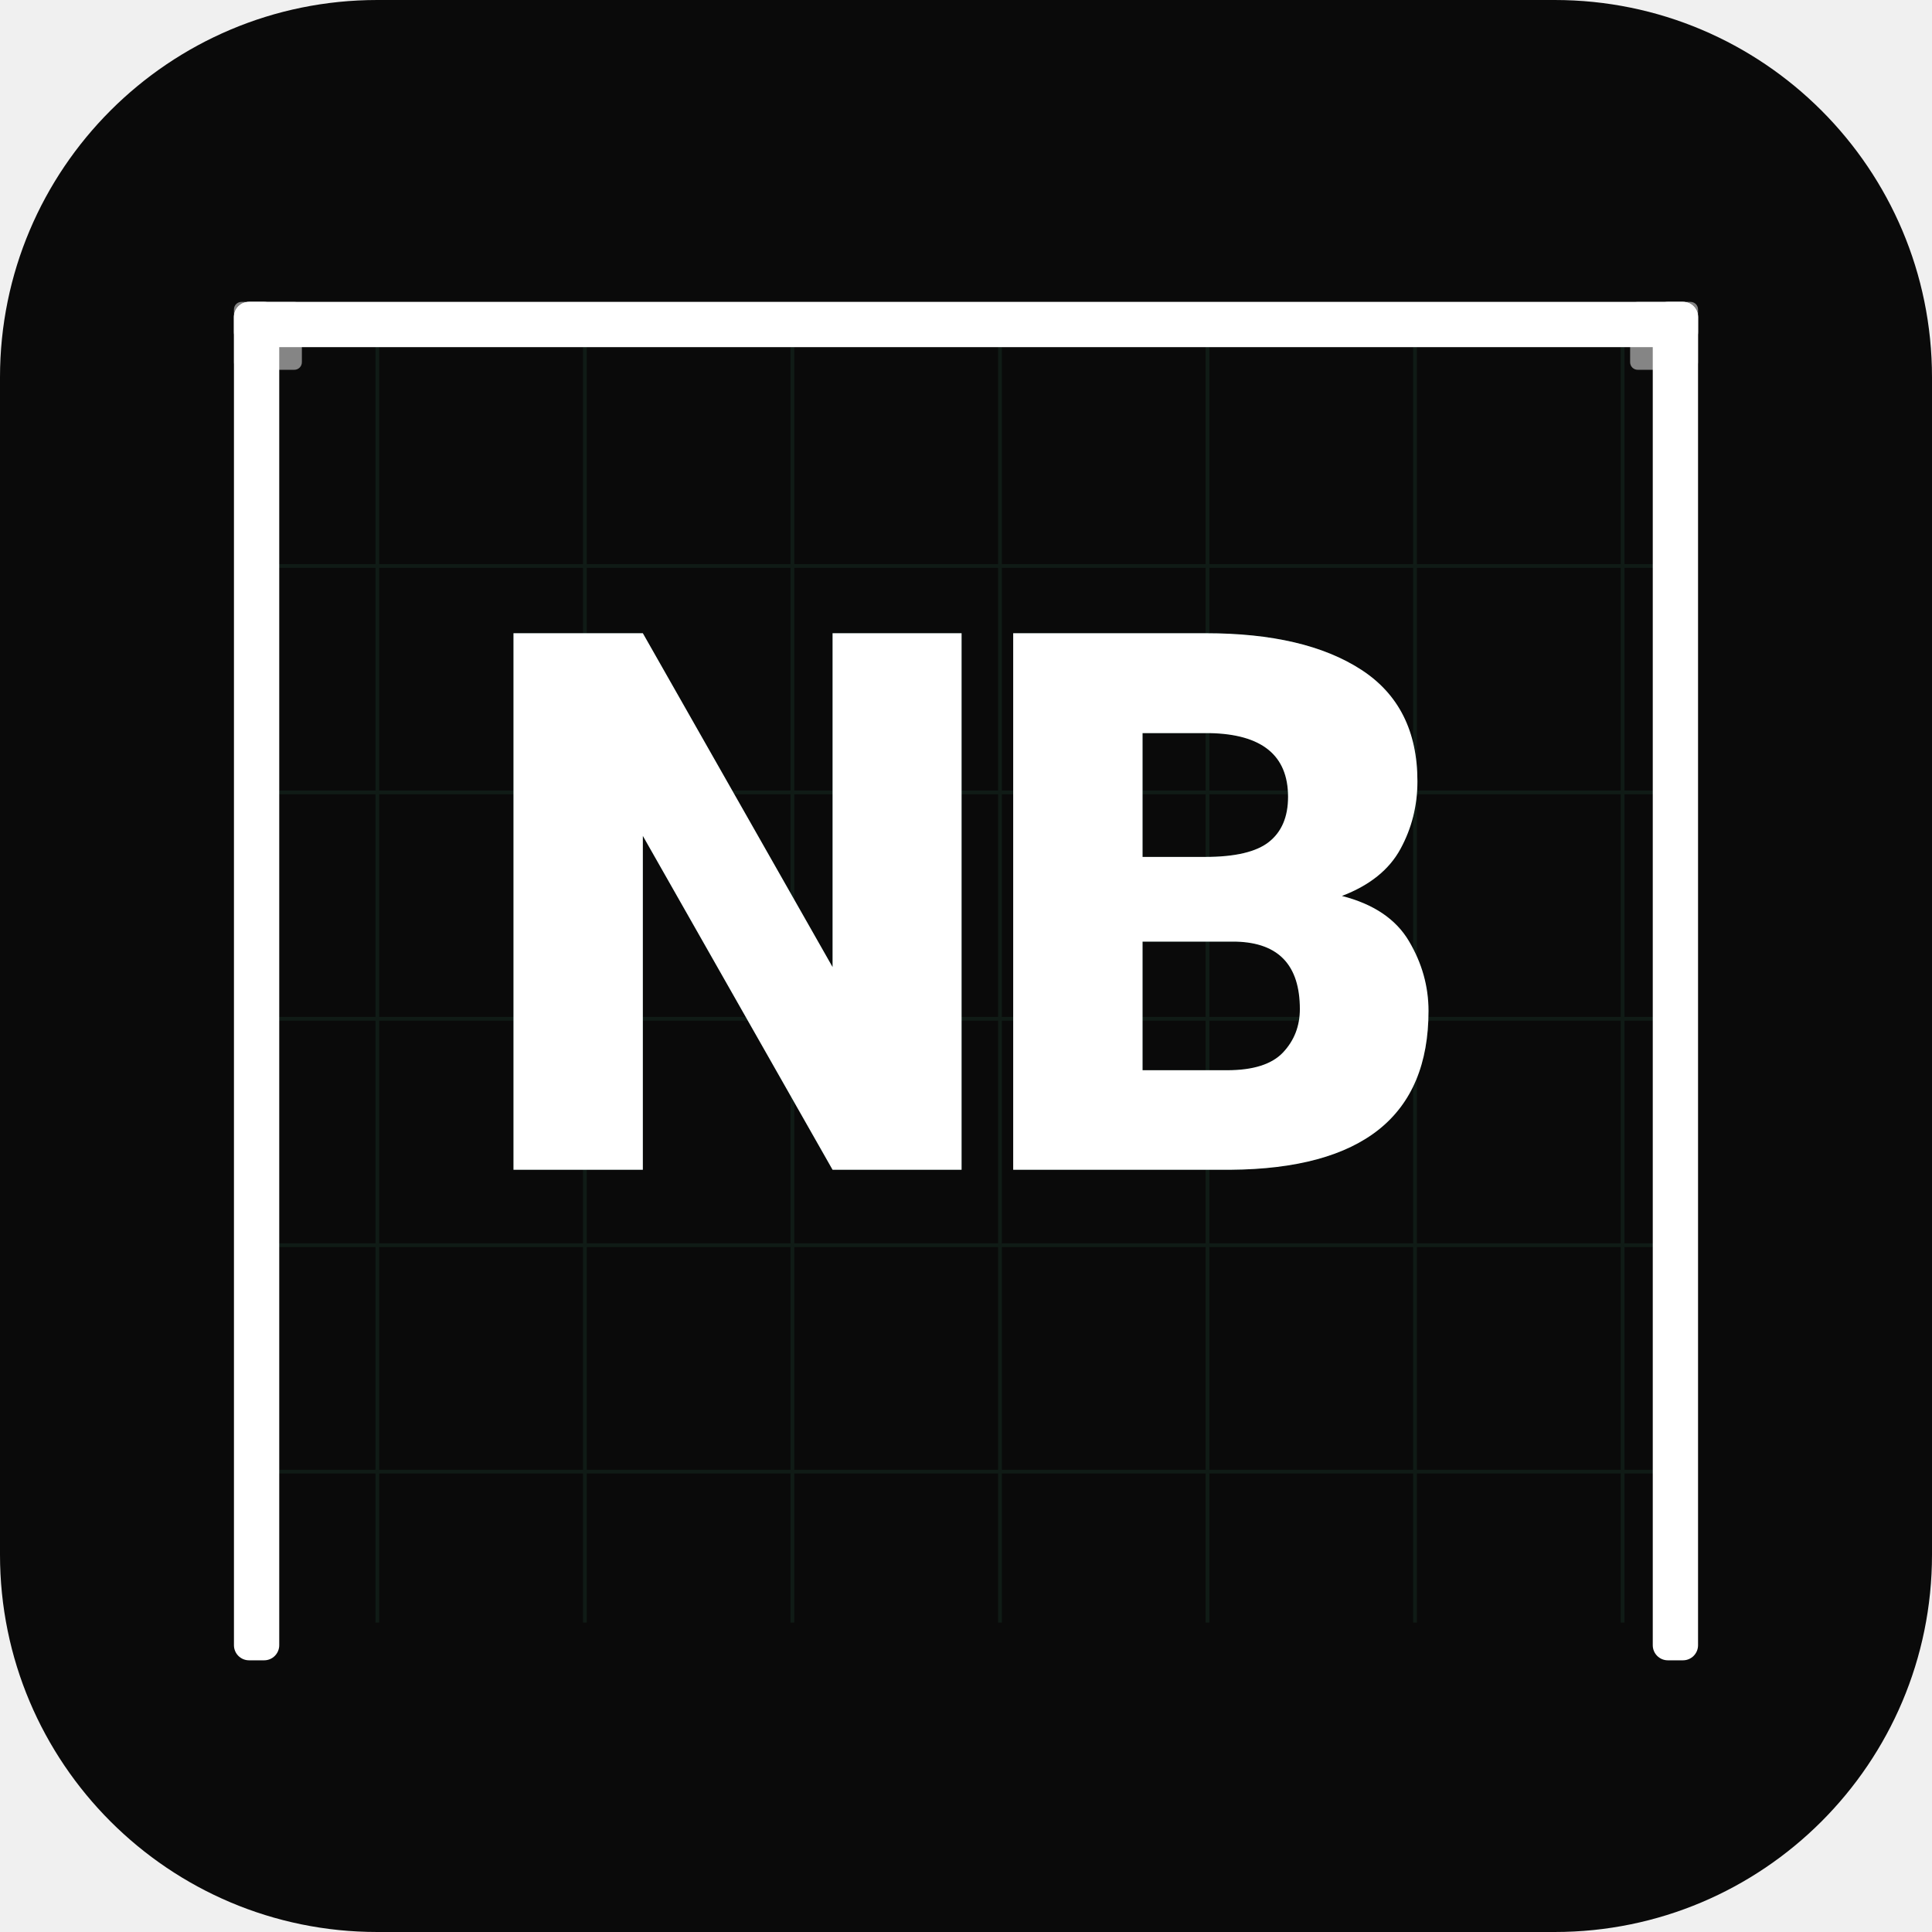
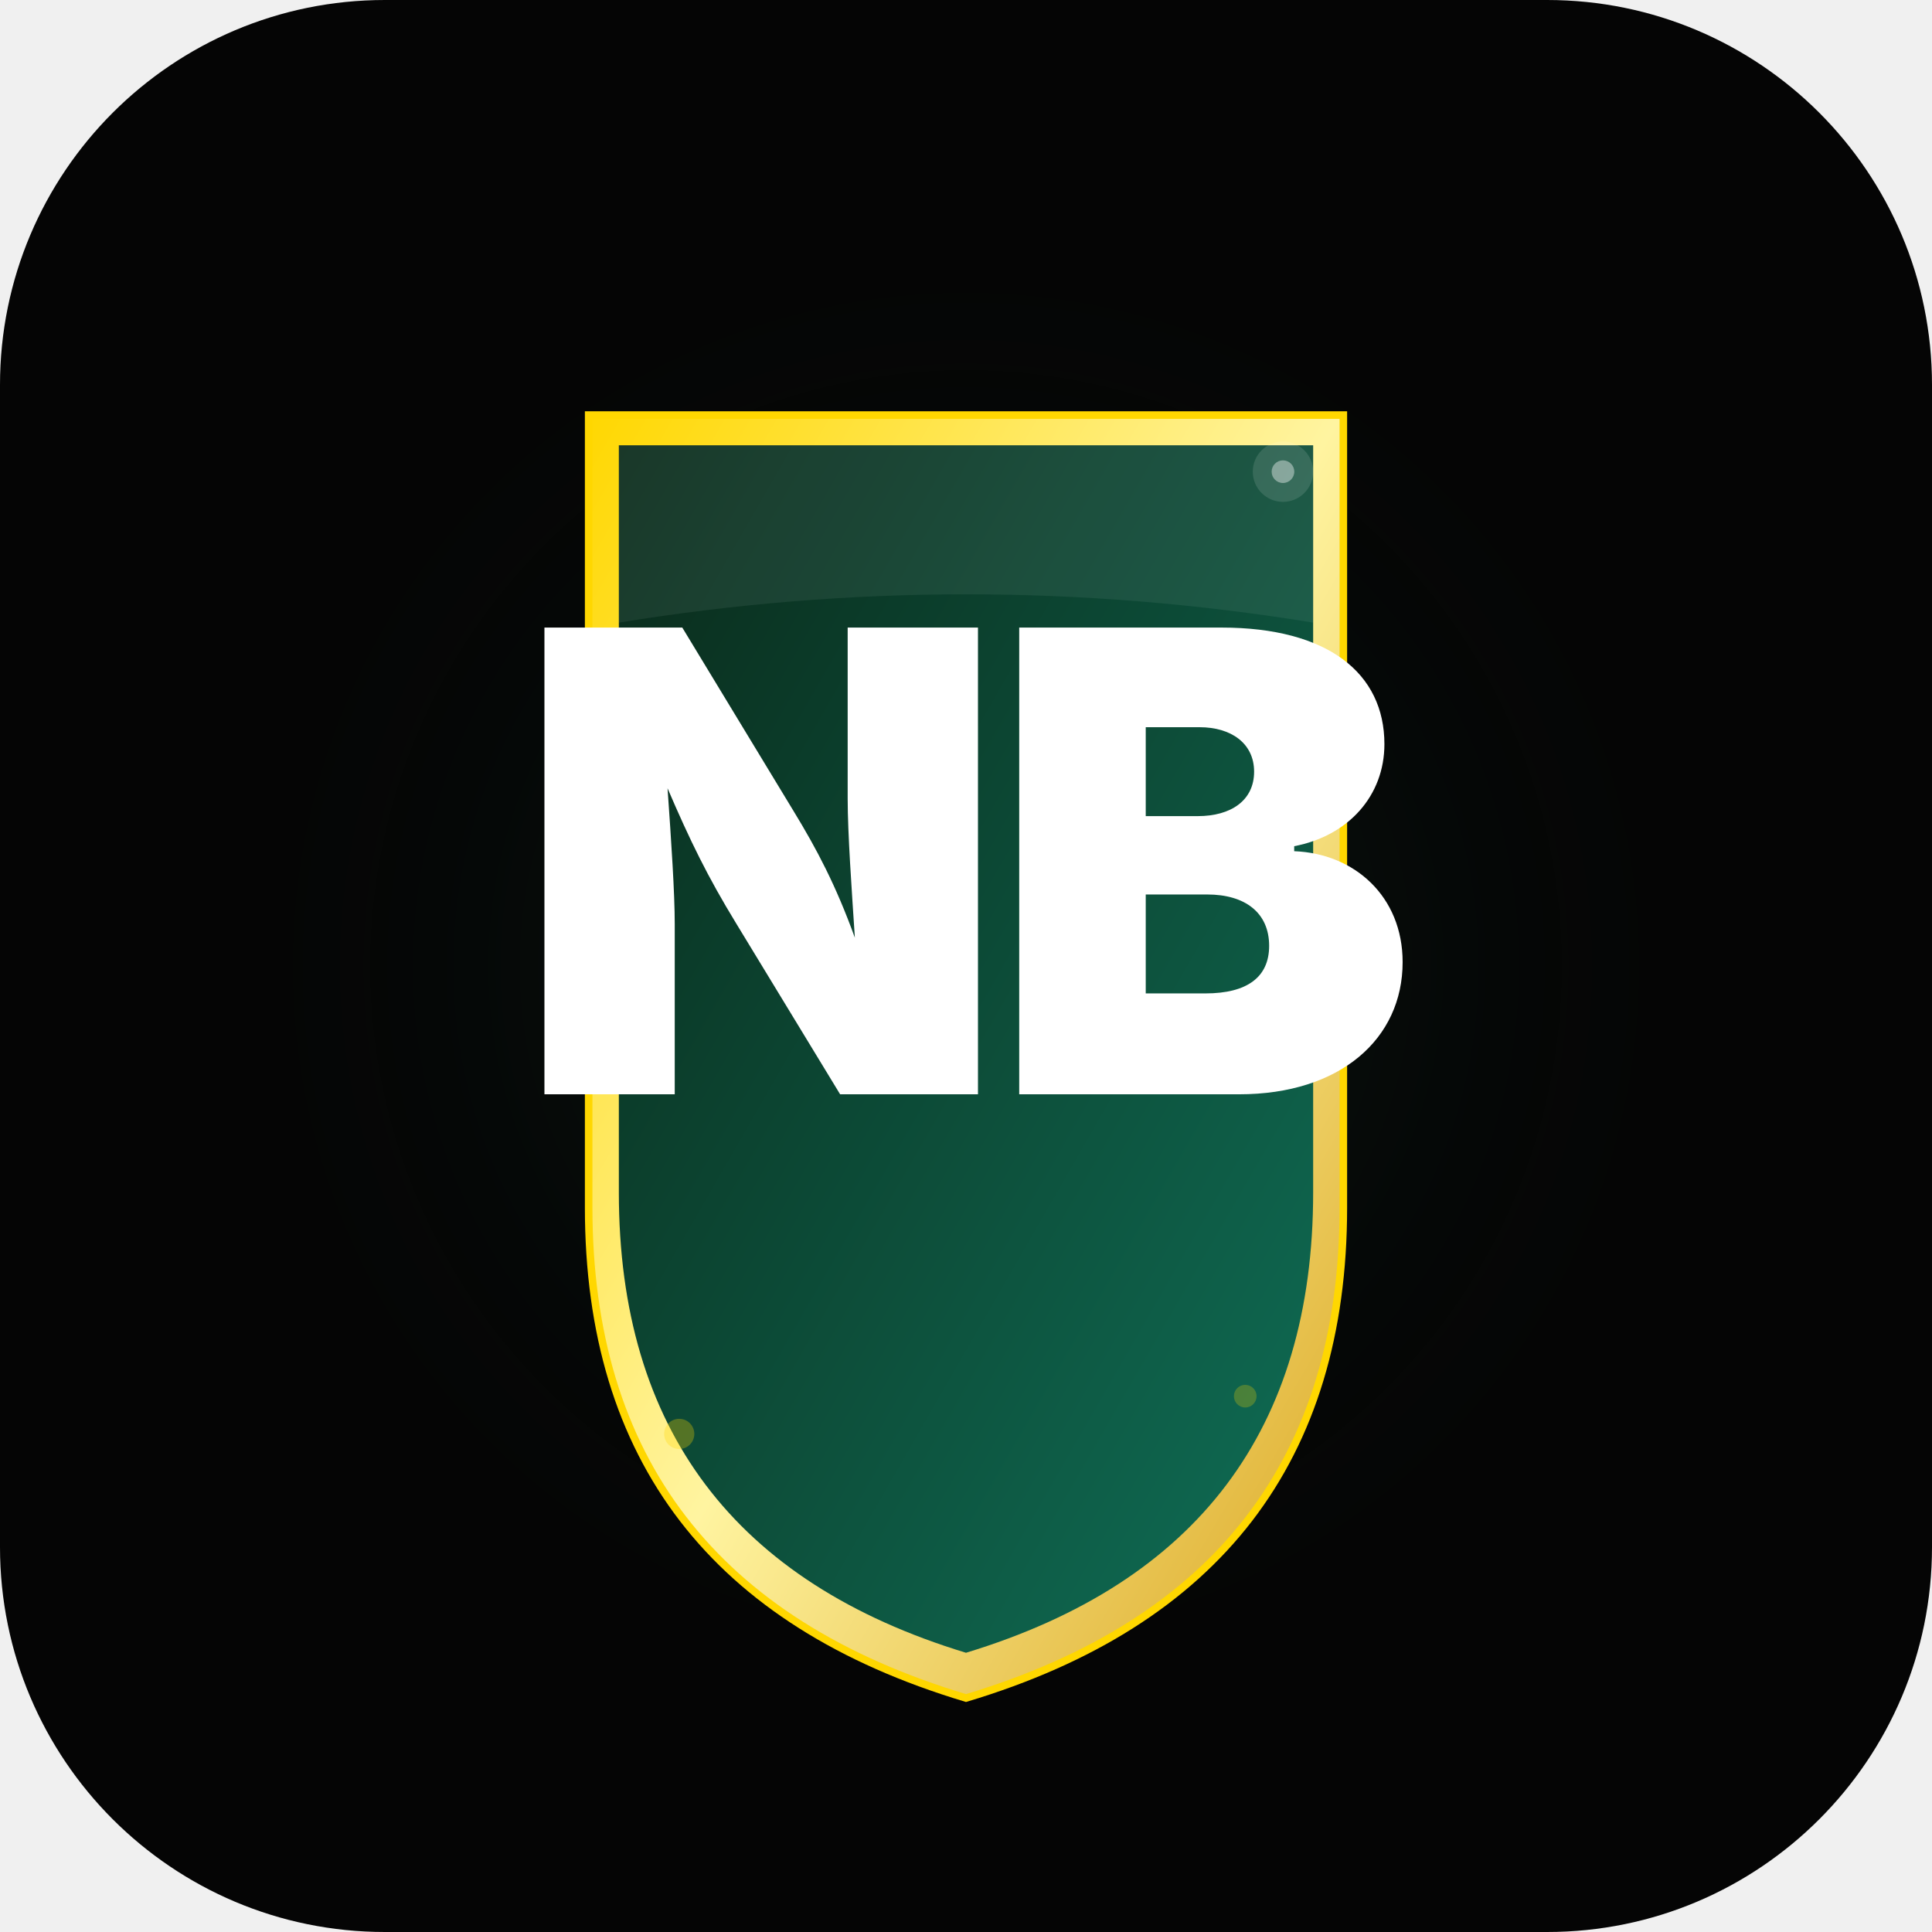
<svg xmlns="http://www.w3.org/2000/svg" viewBox="0 0 512 512">
  <defs>
-     <filter id="g2">
-       <feGaussianBlur stdDeviation="3" result="b" />
+     <linearGradient id="sh" x1="0" y1="0" x2="1" y2="1">
+       <stop offset="0%" stop-color="#0A2A1A" />
+       <stop offset="100%" stop-color="#0F6E56" />
+     </linearGradient>
+     <linearGradient id="gd" x1="0" y1="0" x2="1" y2="1">
+       <stop offset="0%" stop-color="#FFD700" />
+       <stop offset="50%" stop-color="#FFF4A0" />
+       <stop offset="100%" stop-color="#DAA520" />
+     </linearGradient>
+     <radialGradient id="bg" cx="50%" cy="50%" r="50%">
+       <stop offset="0%" stop-color="#0D3D2B" stop-opacity="0.5" />
+       <stop offset="100%" stop-color="#050505" stop-opacity="0" />
+     </radialGradient>
+     <filter id="gl">
+       <feGaussianBlur stdDeviation="5" result="b" />
      <feMerge>
        <feMergeNode in="b" />
        <feMergeNode in="SourceGraphic" />
      </feMerge>
    </filter>
  </defs>
-   <rect width="512" height="512" rx="100" fill="#0A0A0A" />
-   <g stroke="#1a3a2a" stroke-width="1" opacity="0.35">
-     <line x1="100" y1="90" x2="100" y2="430" />
-     <line x1="155" y1="90" x2="155" y2="430" />
-     <line x1="210" y1="90" x2="210" y2="430" />
-     <line x1="265" y1="90" x2="265" y2="430" />
-     <line x1="320" y1="90" x2="320" y2="430" />
-     <line x1="375" y1="90" x2="375" y2="430" />
-     <line x1="430" y1="90" x2="430" y2="430" />
-     <line x1="70" y1="150" x2="442" y2="150" />
-     <line x1="70" y1="210" x2="442" y2="210" />
-     <line x1="70" y1="270" x2="442" y2="270" />
-     <line x1="70" y1="330" x2="442" y2="330" />
-     <line x1="70" y1="390" x2="442" y2="390" />
-   </g>
-   <rect x="62" y="80" width="12" height="360" rx="4" fill="white" />
-   <rect x="438" y="80" width="12" height="360" rx="4" fill="white" />
-   <rect x="62" y="80" width="388" height="12" rx="4" fill="white" />
-   <rect x="62" y="80" width="18" height="18" rx="2" fill="white" opacity="0.5" />
-   <rect x="432" y="80" width="18" height="18" rx="2" fill="white" opacity="0.5" />
-   <text x="256" y="310" text-anchor="middle" font-family="system-ui,-apple-system,'Segoe UI',Roboto,sans-serif" font-size="200" font-weight="900" letter-spacing="-8" fill="#0F6E56" filter="g2" opacity="0.4">NB</text>
-   <text x="256" y="310" text-anchor="middle" font-family="system-ui,-apple-system,'Segoe UI',Roboto,sans-serif" font-size="200" font-weight="900" letter-spacing="-8" fill="white">NB</text>
+   <rect width="512" height="512" rx="102" fill="#050505" />
+   <circle cx="256" cy="256" r="200" fill="url(#bg)" />
+   <path d="M156,110 L356,110 L356,320 Q356,420 256,450 Q156,420 156,320 Z" fill="url(#gd)" stroke="#FFD700" stroke-width="2" filter="gl" />
+   <path d="M164,118 L348,118 L348,316 Q348,410 256,438 Q164,410 164,316 Z" fill="url(#sh)" />
+   <path d="M164,118 L348,118 L348,165 Q256,150 164,165 Z" fill="white" opacity="0.07" />
+   <text x="256" y="290" text-anchor="middle" font-family="system-ui,-apple-system,'Segoe UI',Impact,sans-serif" font-size="170" font-weight="900" letter-spacing="-5" fill="white" filter="gl">NB</text>
+   <line x1="195" y1="310" x2="317" y2="310" stroke="url(#gd)" stroke-width="3" stroke-linecap="round" opacity="0.6" />
+   <circle cx="340" cy="125" r="8" fill="white" opacity="0.12" filter="gl" />
+   <circle cx="340" cy="125" r="3" fill="white" opacity="0.4" />
+   <circle cx="180" cy="380" r="4" fill="#FFD700" opacity="0.3" />
+   <circle cx="330" cy="370" r="3" fill="#FFD700" opacity="0.25" />
</svg>
